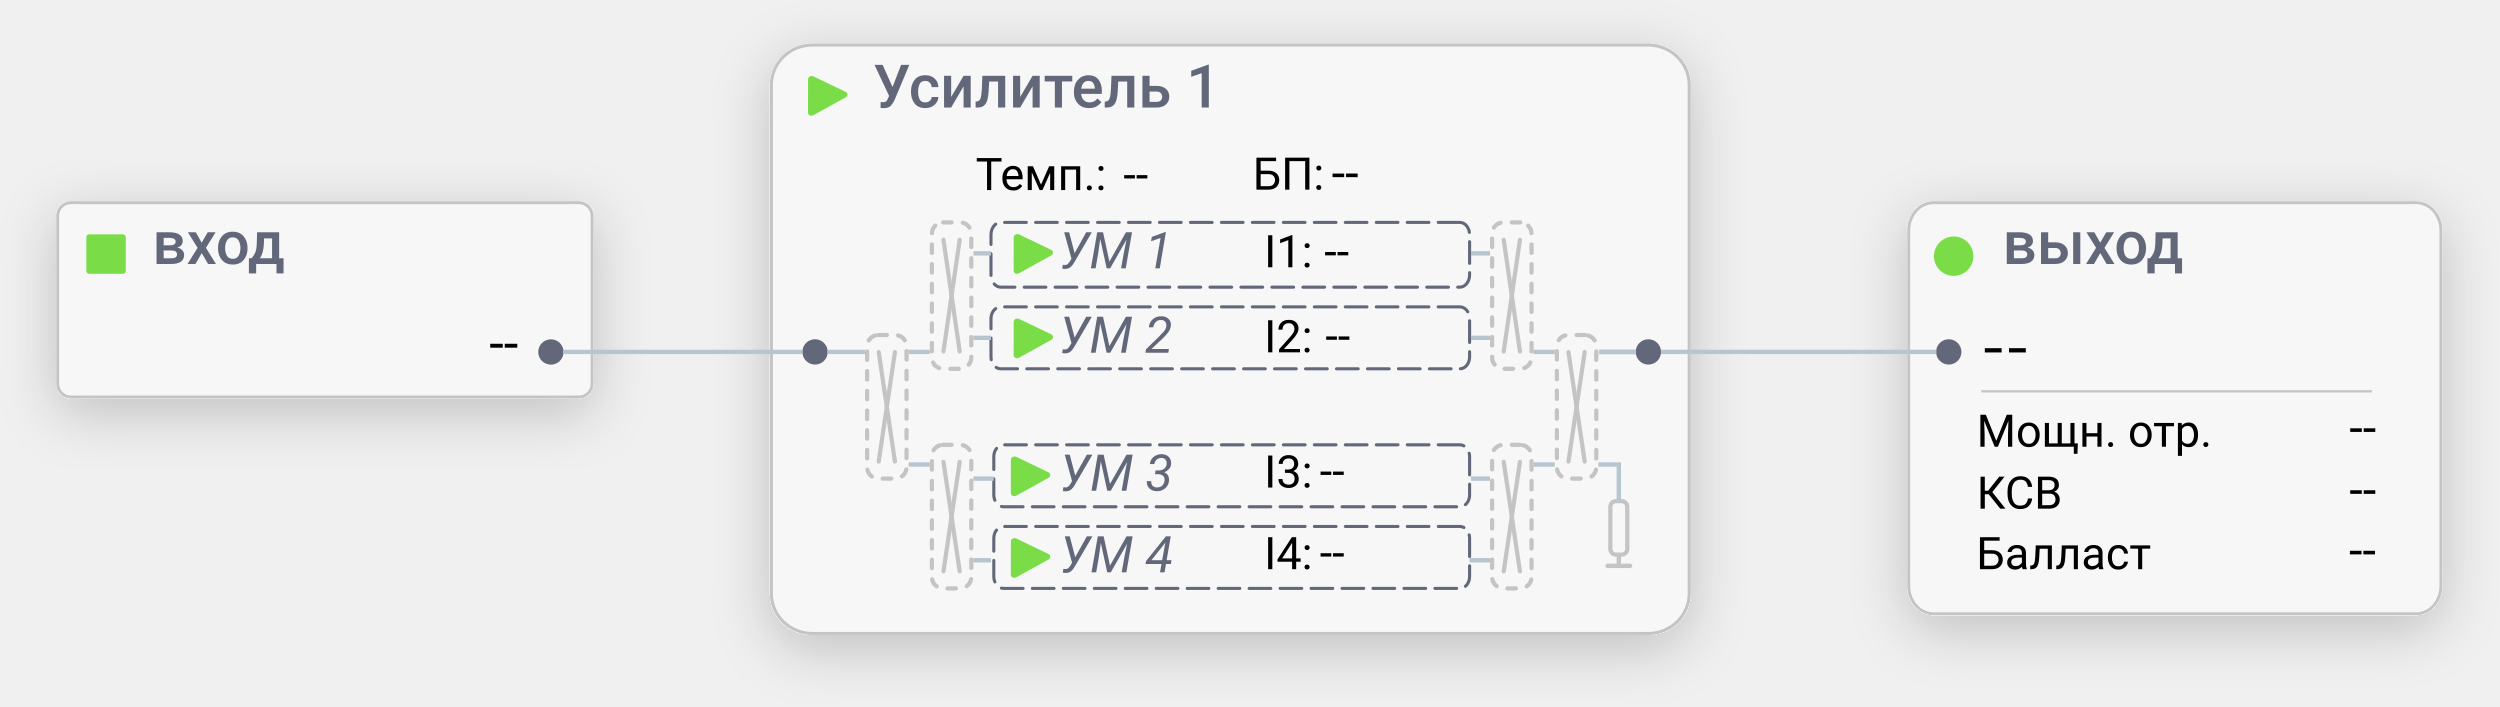
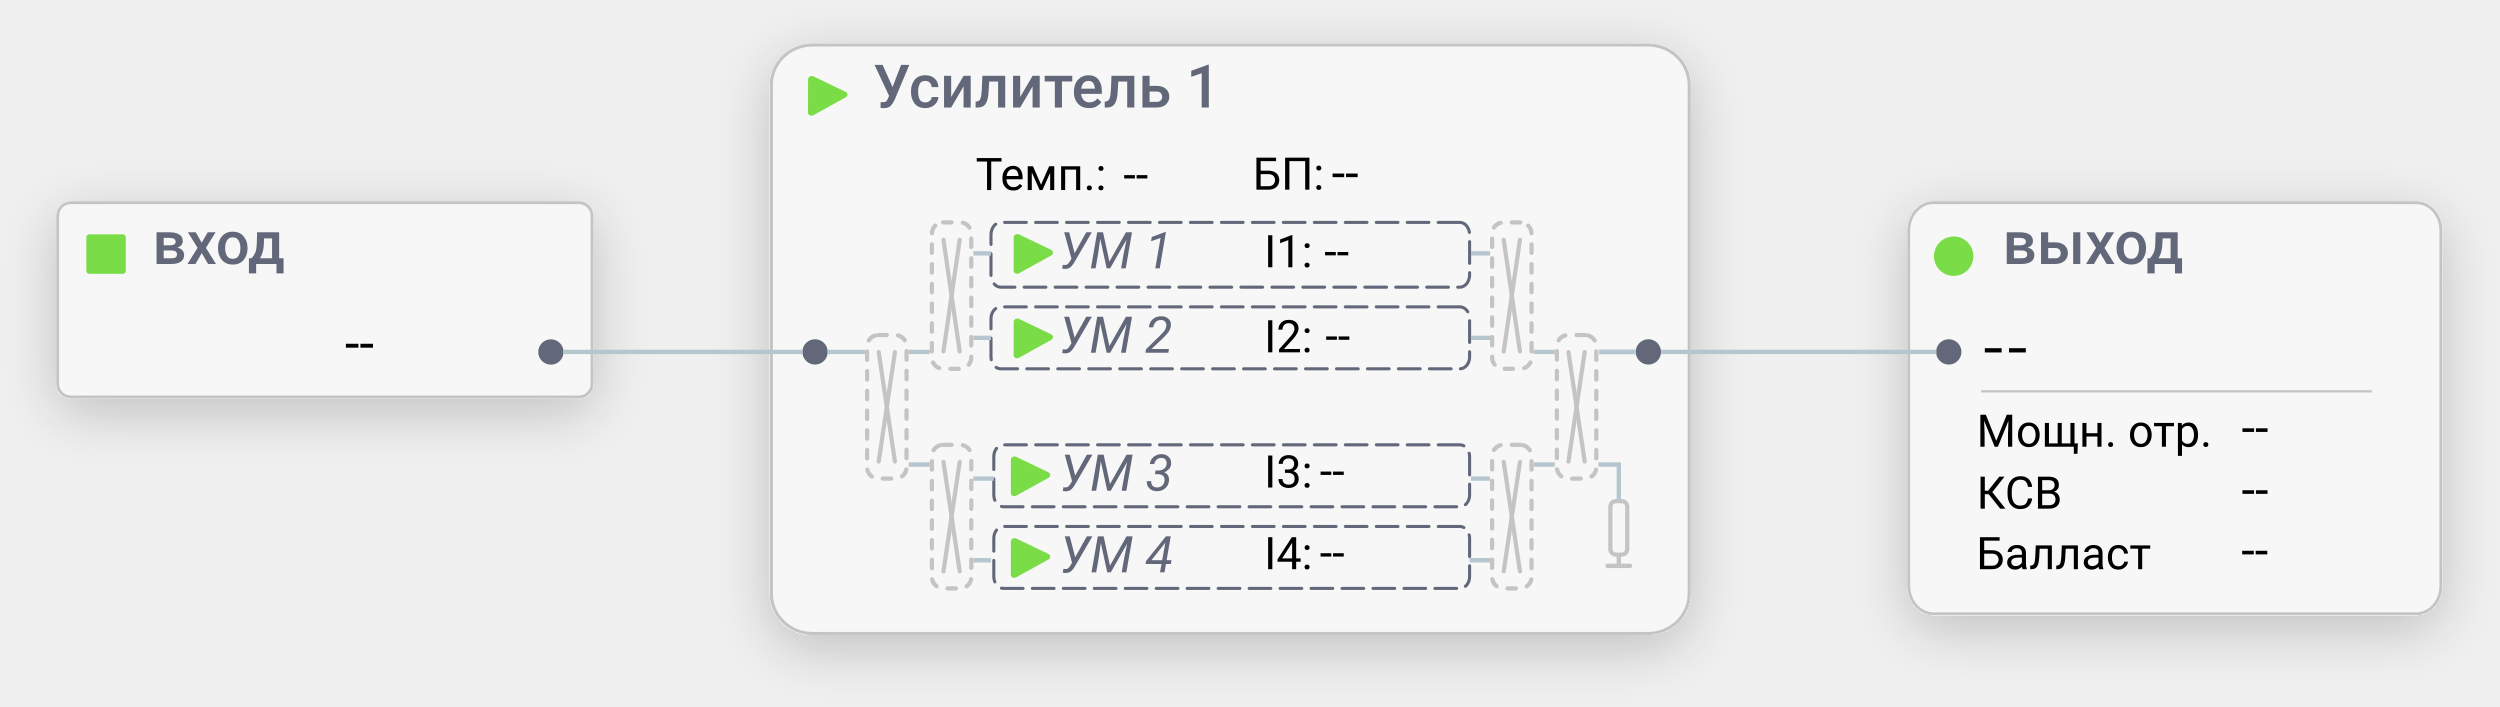
<svg xmlns="http://www.w3.org/2000/svg" id="svg33" fill="none" version="1.1" viewBox="0 0 888 251">
  <g id="layer1">
    <g id="amplifier_group" filter="url(#filter0_d_0_1)">
      <path id="graph_container-6" fill="#F7F7F7" stroke="#C4C4C4" stroke-linecap="round" stroke-linejoin="round" stroke-width="1.08" d="M585.394 16H288.606C280.539 16 274 22.344 274 30.169V210.831C274 218.656 280.539 225 288.606 225H585.394C593.46 225 600 218.656 600 210.831V30.169C600 22.344 593.46 16 585.394 16Z" />
      <path id="circle9062-1-7-1-3-7" fill="#626879" d="M585.5 129.5C587.985 129.5 590 127.485 590 125C590 122.515 587.985 120.5 585.5 120.5C583.015 120.5 581 122.515 581 125C581 127.485 583.015 129.5 585.5 129.5Z" />
      <path id="circle9062-1-7-1-1-3" fill="#626879" d="M289.5 129.5C291.985 129.5 294 127.485 294 125C294 122.515 291.985 120.5 289.5 120.5C287.015 120.5 285 122.515 285 125C285 127.485 287.015 129.5 289.5 129.5Z" />
      <g id="amplifier_1_display">
        <text xml:space="preserve" id="text7925-5-1" fill="#626879" font-family="Roboto" font-size="18" font-style="italic" letter-spacing="0em" style="white-space:pre">
          <tspan id="tspan1" x="376" y="95.3">УМ 1</tspan>
        </text>
        <path id="rect6" stroke="#626879" stroke-dasharray="7.7 3.3" stroke-linecap="round" stroke-linejoin="round" stroke-width="1.1" d="M518.546 79H355.454C353.546 79 352 80.962 352 83.382V97.618C352 100.038 353.546 102 355.454 102H518.546C520.454 102 522 100.038 522 97.618V83.382C522 80.962 520.454 79 518.546 79Z" />
        <g id="g6" fill="#000" font-family="Roboto" font-size="16" letter-spacing="0em">
          <text xml:space="preserve" id="amplifier_group_current_1_label" style="white-space:pre">
            <tspan id="tspan2" x="449" y="94.94">I1:</tspan>
          </text>
          <text xml:space="preserve" id="amplifier_group_current_1_value" style="white-space:pre">
            <tspan id="tspan3" x="470.37" y="94.95">--</tspan>
          </text>
        </g>
        <path id="amplifier_1_device_icon-2" fill="#7ADC47" d="M373.406 88.764L361.963 83.272C361.77 83.179 361.552 83.135 361.329 83.143C361.106 83.151 360.887 83.212 360.694 83.318C360.501 83.425 360.341 83.574 360.229 83.751C360.117 83.927 360.059 84.125 360.058 84.325L360.039 96.153C360.039 96.352 360.097 96.546 360.208 96.714C360.32 96.882 360.48 97.02 360.672 97.112C360.865 97.205 361.084 97.249 361.306 97.241C361.529 97.233 361.748 97.172 361.941 97.066L373.403 90.73C373.596 90.623 373.757 90.474 373.868 90.297C373.98 90.121 374.039 89.923 374.039 89.724C374.04 89.524 373.981 89.331 373.87 89.162C373.759 88.994 373.599 88.856 373.406 88.764Z" />
      </g>
      <g id="amplifier_2_display">
        <text xml:space="preserve" id="text7925-5-1-9" fill="#626879" font-family="Roboto" font-size="18" font-style="italic" letter-spacing="0em" style="white-space:pre">
          <tspan id="tspan4" x="376" y="125.3">УМ 2</tspan>
        </text>
        <path id="rect6-8" stroke="#626879" stroke-dasharray="7.7 3.3" stroke-linecap="round" stroke-linejoin="round" stroke-width="1.1" d="M518.546 109H355.454C353.546 109 352 110.877 352 113.191V126.809C352 129.123 353.546 131 355.454 131H518.546C520.454 131 522 129.123 522 126.809V113.191C522 110.877 520.454 109 518.546 109Z" />
        <g id="g6-1" fill="#000" font-family="Roboto" font-size="16" letter-spacing="0em">
          <text xml:space="preserve" id="amplifier_group_current_2_label" style="white-space:pre">
            <tspan id="tspan5" x="449" y="125.14">I2:</tspan>
          </text>
          <text xml:space="preserve" id="amplifier_group_current_2_value" style="white-space:pre">
            <tspan id="tspan6" x="470.76" y="124.94">--</tspan>
          </text>
        </g>
        <path id="amplifier_1_device_icon-2_2" fill="#7ADC47" d="M373.406 118.764L361.963 113.272C361.77 113.179 361.552 113.135 361.329 113.143C361.106 113.151 360.887 113.212 360.694 113.318C360.501 113.425 360.341 113.574 360.229 113.751C360.117 113.927 360.059 114.125 360.058 114.325L360.039 126.153C360.039 126.352 360.097 126.546 360.208 126.714C360.32 126.882 360.48 127.02 360.672 127.112C360.865 127.205 361.084 127.249 361.306 127.241C361.529 127.233 361.748 127.172 361.941 127.066L373.403 120.73C373.596 120.623 373.757 120.474 373.868 120.297C373.98 120.121 374.039 119.923 374.039 119.723C374.04 119.524 373.981 119.331 373.87 119.162C373.759 118.994 373.599 118.856 373.406 118.764Z" />
      </g>
      <g id="amplifier_3_display">
        <text xml:space="preserve" id="text7925-5-1-0" fill="#626879" font-family="Roboto" font-size="18" font-style="italic" letter-spacing="0em" style="white-space:pre">
          <tspan id="tspan7" x="376.21" y="174.3">УМ 3</tspan>
        </text>
        <path id="rect6-1" stroke="#626879" stroke-dasharray="7.7 3.3" stroke-linecap="round" stroke-linejoin="round" stroke-width="1.1" d="M518.567 158H356.433C354.537 158 353 159.877 353 162.191V175.809C353 178.123 354.537 180 356.433 180H518.567C520.463 180 522 178.123 522 175.809V162.191C522 159.877 520.463 158 518.567 158Z" />
        <g id="g6-9" fill="#000" font-family="Roboto" font-size="16" letter-spacing="0em">
          <text xml:space="preserve" id="amplifier_group_current_3_label" style="white-space:pre">
            <tspan id="tspan8" x="449" y="173.18">I3:</tspan>
          </text>
          <text xml:space="preserve" id="amplifier_group_current_3_value" style="white-space:pre">
            <tspan id="tspan9" x="468.77" y="172.94">--</tspan>
          </text>
        </g>
        <path id="amplifier_1_device_icon-2_3" fill="#7ADC47" d="M372.406 167.764L360.963 162.272C360.77 162.179 360.552 162.135 360.329 162.143C360.106 162.151 359.887 162.212 359.694 162.318C359.501 162.425 359.341 162.574 359.229 162.751C359.117 162.927 359.059 163.125 359.058 163.325L359.039 175.153C359.039 175.352 359.097 175.546 359.208 175.714C359.32 175.882 359.48 176.02 359.672 176.112C359.865 176.205 360.084 176.249 360.306 176.241C360.529 176.233 360.748 176.172 360.941 176.066L372.403 169.73C372.596 169.623 372.757 169.474 372.868 169.297C372.98 169.121 373.039 168.923 373.039 168.723C373.04 168.524 372.981 168.331 372.87 168.162C372.759 167.994 372.599 167.856 372.406 167.764Z" />
      </g>
      <g id="amplifier_4_display">
        <text xml:space="preserve" id="text7925-5-1-0_2" fill="#626879" font-family="Roboto" font-size="18" font-style="italic" letter-spacing="0em" style="white-space:pre">
          <tspan id="tspan10" x="376.21" y="203.3">УМ 4</tspan>
        </text>
        <path id="rect6-1_2" stroke="#626879" stroke-dasharray="7.7 3.3" stroke-linecap="round" stroke-linejoin="round" stroke-width="1.1" d="M518.567 187H356.433C354.537 187 353 188.877 353 191.191V204.809C353 207.123 354.537 209 356.433 209H518.567C520.463 209 522 207.123 522 204.809V191.191C522 188.877 520.463 187 518.567 187Z" />
        <g id="g6-9_2" fill="#000" font-family="Roboto" font-size="16" letter-spacing="0em">
          <text xml:space="preserve" id="amplifier_group_current_4_label" style="white-space:pre">
            <tspan id="tspan11" x="449" y="202.18">I4:</tspan>
          </text>
          <text xml:space="preserve" id="amplifier_group_current_4_value" style="white-space:pre">
            <tspan id="tspan12" x="468.77" y="201.94">--</tspan>
          </text>
        </g>
        <path id="amplifier_1_device_icon-2_4" fill="#7ADC47" d="M372.406 196.764L360.963 191.272C360.77 191.179 360.552 191.135 360.329 191.143C360.106 191.151 359.887 191.212 359.694 191.318C359.501 191.425 359.341 191.574 359.229 191.751C359.117 191.927 359.059 192.125 359.058 192.325L359.039 204.153C359.039 204.352 359.097 204.546 359.208 204.714C359.32 204.882 359.48 205.02 359.672 205.112C359.865 205.205 360.084 205.249 360.306 205.241C360.529 205.233 360.748 205.172 360.941 205.066L372.403 198.73C372.596 198.623 372.757 198.474 372.868 198.297C372.98 198.121 373.039 197.923 373.039 197.723C373.04 197.524 372.981 197.331 372.87 197.162C372.759 196.994 372.599 196.856 372.406 196.764Z" />
      </g>
      <g id="amplifier_group_header">
        <text xml:space="preserve" id="text7925-5" fill="#626879" font-family="Roboto" font-size="21.33" font-stretch="normal" font-style="normal" font-variant="normal" font-weight="500" letter-spacing="0" style="white-space:pre;-inkscape-font-specification:&quot;Roboto, Medium&quot;;font-variant-ligatures:normal;font-variant-caps:all-small-caps;font-variant-numeric:normal;font-variant-east-asian:normal">
          <tspan id="tspan13" x="310.02" y="38.19" font-family="Roboto" font-size="21.33" font-stretch="normal" font-style="normal" font-variant="normal" font-weight="500" style="-inkscape-font-specification:&quot;Roboto, Medium&quot;;font-variant-ligatures:normal;font-variant-caps:all-small-caps;font-variant-numeric:normal;font-variant-east-asian:normal">Усилитель 1</tspan>
        </text>
        <path id="amplifier_group_device_icon" fill="#7ADC47" d="M300.367 32.622L288.924 27.13C288.731 27.037 288.512 26.993 288.29 27.001C288.067 27.009 287.848 27.07 287.655 27.176C287.462 27.283 287.301 27.432 287.19 27.609C287.078 27.785 287.019 27.983 287.019 28.183L287 40.011C287 40.21 287.058 40.404 287.169 40.572C287.28 40.74 287.44 40.878 287.633 40.97C287.826 41.063 288.044 41.107 288.267 41.099C288.49 41.091 288.709 41.03 288.902 40.924L300.364 34.588C300.557 34.481 300.717 34.332 300.829 34.155C300.941 33.979 301 33.781 301 33.582C301 33.382 300.942 33.189 300.831 33.02C300.72 32.852 300.56 32.715 300.367 32.622Z" />
      </g>
      <g id="amplifier_group_params_display" fill="#000" font-family="Roboto" letter-spacing="0em">
        <g id="g10086-1">
          <text xml:space="preserve" id="pwr_input_value-9" font-size="16" style="white-space:pre">
            <tspan id="tspan14" x="445" y="67.37">БП:</tspan>
          </text>
          <text xml:space="preserve" id="amplifier_group_voltage_value" font-size="17.33" style="white-space:pre">
            <tspan id="tspan15" x="473" y="67.52">--</tspan>
          </text>
        </g>
        <g id="g10081-8" font-size="16">
          <text xml:space="preserve" id="pwr_output_value-0" style="white-space:pre">
            <tspan id="tspan16" x="346.55" y="67.51">Темп.:</tspan>
          </text>
          <text xml:space="preserve" id="amplifier_group_temp_value" style="white-space:pre">
            <tspan id="tspan17" x="399.01" y="67.64">--</tspan>
          </text>
        </g>
      </g>
      <g id="adder" stroke="#C4C4C4" stroke-linecap="round" stroke-width="1.5">
        <path id="Rectangle 1" stroke-dasharray="3 4" stroke-linejoin="round" d="M540 158H534C531.791 158 530 159.791 530 162V205C530 207.209 531.791 209 534 209H540C542.209 209 544 207.209 544 205V162C544 159.791 542.209 158 540 158Z" />
        <path id="Vector 1" d="M534.118 202.929L539.882 164.071" />
        <path id="Vector 2" d="M534.118 164.071L539.882 202.929" />
      </g>
      <g id="ballast" stroke="#C4C4C4">
        <path id="Rectangle 2" stroke-linecap="round" stroke-linejoin="round" stroke-width="1.5" d="M576 178H574C572.895 178 572 178.895 572 180V195C572 196.105 572.895 197 574 197H576C577.105 197 578 196.105 578 195V180C578 178.895 577.105 178 576 178Z" />
        <path id="path4139" stroke-linecap="round" stroke-width="1.55" d="M571 201H579" />
        <path id="path4139_2" stroke-linecap="square" stroke-width="1.55" d="M575 200V198" />
      </g>
      <g id="adder_2" stroke="#C4C4C4" stroke-linecap="round" stroke-width="1.5">
        <path id="Rectangle 1_2" stroke-dasharray="3 4" stroke-linejoin="round" d="M335 158H341C343.209 158 345 159.791 345 162V205C345 207.209 343.209 209 341 209H335C332.791 209 331 207.209 331 205V162C331 159.791 332.791 158 335 158Z" />
        <path id="Vector 1_2" d="M340.882 202.929L335.118 164.071" />
        <path id="Vector 2_2" d="M340.882 164.071L335.118 202.929" />
      </g>
      <g id="adder_3" stroke="#C4C4C4" stroke-linecap="round" stroke-width="1.5">
        <path id="Rectangle 1_3" stroke-dasharray="3 4" stroke-linejoin="round" d="M563 119H557C554.791 119 553 120.791 553 123V166C553 168.209 554.791 170 557 170H563C565.209 170 567 168.209 567 166V123C567 120.791 565.209 119 563 119Z" />
        <path id="Vector 1_3" d="M557.118 163.929L562.882 125.071" />
        <path id="Vector 2_3" d="M557.118 125.071L562.882 163.929" />
      </g>
      <g id="adder_4" stroke="#C4C4C4" stroke-linecap="round" stroke-width="1.5">
        <path id="Rectangle 1_4" stroke-dasharray="3 4" stroke-linejoin="round" d="M312 119H318C320.209 119 322 120.791 322 123V166C322 168.209 320.209 170 318 170H312C309.791 170 308 168.209 308 166V123C308 120.791 309.791 119 312 119Z" />
        <path id="Vector 1_4" d="M317.882 163.929L312.118 125.071" />
        <path id="Vector 2_4" d="M317.882 125.071L312.118 163.929" />
      </g>
      <g id="adder_5" stroke="#C4C4C4" stroke-linecap="round" stroke-width="1.5">
        <path id="Rectangle 1_5" stroke-dasharray="3 4" stroke-linejoin="round" d="M540 79H534C531.791 79 530 80.791 530 83V127C530 129.209 531.791 131 534 131H540C542.209 131 544 129.209 544 127V83C544 80.791 542.209 79 540 79Z" />
        <path id="Vector 1_5" d="M534.118 124.81L539.882 85.191" />
        <path id="Vector 2_5" d="M534.118 85.191L539.882 124.81" />
      </g>
      <g id="adder_6" stroke="#C4C4C4" stroke-linecap="round" stroke-width="1.5">
        <path id="Rectangle 1_6" stroke-dasharray="3 4" stroke-linejoin="round" d="M335 79H341C343.209 79 345 80.791 345 83V127C345 129.209 343.209 131 341 131H335C332.791 131 331 129.209 331 127V83C331 80.791 332.791 79 335 79Z" />
        <path id="Vector 1_6" d="M340.882 124.81L335.118 85.191" />
        <path id="Vector 2_6" d="M340.882 85.191L335.118 124.81" />
      </g>
    </g>
    <g id="output" filter="url(#filter1_d_0_1)">
      <path id="rect8952" fill="#F7F7F7" stroke="#C4C4C4" d="M858.203 72H686.797C681.939 72 678 76.432 678 81.898V208.102C678 213.568 681.939 218 686.797 218H858.203C863.061 218 867 213.568 867 208.102V81.898C867 76.432 863.061 72 858.203 72Z" />
      <g id="g8960">
        <path id="output_device_icon" fill="#7ADC47" d="M693.942 98C697.808 98 700.942 94.866 700.942 91C700.942 87.134 697.808 84 693.942 84C690.076 84 686.942 87.134 686.942 91C686.942 94.866 690.076 98 693.942 98Z" />
        <text xml:space="preserve" id="text8958" fill="#626879" font-family="Roboto" font-size="21.33" font-weight="500" letter-spacing="0em" style="white-space:pre">
          <tspan id="tspan18" x="711.32" y="93.76">выход</tspan>
        </text>
      </g>
      <g id="g8982">
        <g id="g8970">
          <path id="circle8962" fill="#626879" d="M692.2 129.5C694.685 129.5 696.7 127.485 696.7 125C696.7 122.515 694.685 120.5 692.2 120.5C689.715 120.5 687.7 122.515 687.7 125C687.7 127.485 689.715 129.5 692.2 129.5Z" />
          <text xml:space="preserve" id="output_input_pwr_value" fill="#000" font-family="Inter" font-size="18.67" letter-spacing="0em" style="white-space:pre">
            <tspan id="tspan19" x="703.7" y="130.24">--</tspan>
          </text>
        </g>
      </g>
      <g id="path8984">
        <path id="path20" stroke="#C4C4C4" stroke-width=".81" d="M703.7 139H842.494" />
      </g>
      <g id="g8994" fill="#000" font-family="Roboto" letter-spacing="0em">
-         <text xml:space="preserve" id="output_refl_pwr_value" font-size="17.33" style="white-space:pre">
-           <tspan id="tspan20" x="834.46" y="158.01">--</tspan>
+         <text xml:space="preserve" id="output_refl_pwr_value" x="18.92" y="0" font-size="17.33" style="text-align:end;white-space:pre" text-anchor="end">
+           <tspan id="tspan20" x="844.46" y="158.01" style="text-align:end" text-anchor="end">--</tspan>
        </text>
        <text xml:space="preserve" id="text8992" font-size="16" style="white-space:pre">
          <tspan id="tspan21" x="702.1" y="158.68">Мощн. отр.</tspan>
        </text>
      </g>
      <g id="g9004" fill="#000" font-family="Roboto" letter-spacing="0em">
-         <text xml:space="preserve" id="output_swr_value" font-size="17.33" style="white-space:pre">
-           <tspan id="tspan22" x="834.46" y="180.01">--</tspan>
+         <text xml:space="preserve" id="output_swr_value" x="18.92" y="0" font-size="17.33" style="text-align:end;white-space:pre" text-anchor="end">
+           <tspan id="tspan22" x="844.46" y="180.01" style="text-align:end" text-anchor="end">--</tspan>
        </text>
        <text xml:space="preserve" id="text9002" font-size="16" style="white-space:pre">
          <tspan id="tspan23" x="702.1" y="180.68">КСВ</tspan>
        </text>
      </g>
      <g id="g9004_2" fill="#000" font-family="Roboto" letter-spacing="0em">
-         <text xml:space="preserve" id="output_ballast_value" font-size="17.33" style="white-space:pre">
-           <tspan id="tspan24" x="834.36" y="201.51">--</tspan>
+         <text xml:space="preserve" id="output_ballast_value" x="18.92" y="0" font-size="17.33" style="text-align:end;white-space:pre" text-anchor="end">
+           <tspan id="tspan24" x="844.36" y="201.51" style="text-align:end" text-anchor="end">--</tspan>
        </text>
        <text xml:space="preserve" id="text9002_2" font-size="16" style="white-space:pre">
          <tspan id="tspan25" x="702" y="202.18">Балласт</tspan>
        </text>
      </g>
    </g>
    <g id="input">
      <g id="rect8952-3" filter="url(#filter2_d_0_1)">
        <path id="path25" fill="#F7F7F7" d="M205.616 72H25.178C22.594 72 20.5 74.094 20.5 76.678V136.322C20.5 138.906 22.594 141 25.178 141H205.616C208.199 141 210.294 138.906 210.294 136.322V76.678C210.294 74.094 208.199 72 205.616 72Z" />
        <path id="path26" stroke="#C4C4C4" d="M205.616 72H25.178C22.594 72 20.5 74.094 20.5 76.678V136.322C20.5 138.906 22.594 141 25.178 141H205.616C208.199 141 210.294 138.906 210.294 136.322V76.678C210.294 74.094 208.199 72 205.616 72Z" />
      </g>
      <g id="g8960-2">
        <path id="input_device_icon" fill="#7ADC47" d="M43.67 83.244H31.67C31.118 83.244 30.67 83.692 30.67 84.244V96.244C30.67 96.796 31.118 97.244 31.67 97.244H43.67C44.222 97.244 44.67 96.796 44.67 96.244V84.244C44.67 83.692 44.222 83.244 43.67 83.244Z" />
        <text xml:space="preserve" id="text8958-5" fill="#626879" font-family="Roboto" font-size="21.33" font-weight="500" letter-spacing="0em" style="white-space:pre">
          <tspan id="tspan26" x="54.12" y="93.76">вход</tspan>
        </text>
      </g>
      <g id="g9929-10">
        <g id="g10081-4">
          <path id="circle9062-2" fill="#626879" d="M195.679 129.525C198.164 129.525 200.179 127.51 200.179 125.025C200.179 122.54 198.164 120.525 195.679 120.525C193.194 120.525 191.179 122.54 191.179 125.025C191.179 127.51 193.194 129.525 195.679 129.525Z" />
-           <text xml:space="preserve" id="pwr_output_value-2" fill="#000" font-family="Roboto" font-size="18.67" letter-spacing="0em" style="white-space:pre">
-             <tspan id="tspan27" x="173.78" y="128.45">--</tspan>
+           <text xml:space="preserve" id="input_output_pwr_value" x="19.61" y="0" fill="#000" font-family="Roboto" font-size="18.67" letter-spacing="0em" style="text-align:end;white-space:pre" text-anchor="end">
+             <tspan id="tspan27" x="183.78" y="128.45" style="text-align:end" text-anchor="end">--</tspan>
          </text>
        </g>
      </g>
    </g>
  </g>
  <g id="layer2" stroke="#B5C6CF">
    <path id="path4139_3" stroke-width="1.55" d="M200 125H285" />
    <path id="path4139_4" stroke-width="1.55" d="M345.734 170H353" />
    <path id="path4139_5" stroke-width="1.55" d="M345.744 120H352" />
    <path id="path4139_6" stroke-width="1.55" d="M345.75 90H352" />
    <path id="path4139_7" stroke-width="1.55" d="M294 125H307.249" />
    <path id="path4139_8" stroke-width="1.55" d="M522.5 90H529.257" />
    <path id="path4139_9" stroke-width="1.55" d="M522.5 120H529.263" />
    <path id="path4139_10" stroke-width="1.55" d="M522.5 170H529.252" />
    <path id="path4139_11" stroke-width="1.55" d="M544.75 165H552.258" />
    <path id="path4139_12" stroke-width="1.55" d="M322.75 165H330.258" />
    <path id="path4139_13" stroke-width="1.55" d="M567.742 165H575V177.264" />
    <path id="path4139_14" stroke-width="1.55" d="M544.675 125H552.257" />
    <path id="path4139_15" stroke-width="1.55" d="M322.675 125H330.257" />
    <path id="path4139_16" stroke-width="1.55" d="M522 199H529.258" />
    <path id="path4139_17" stroke-width="1.55" d="M345.744 199H352" />
    <path id="path4139-6" stroke-width="1.69" d="M581 125H568" />
    <path id="path7486-3-5-5" stroke-width="1.56" d="M590 125H687.766" />
  </g>
  <defs id="defs33">
    <filter id="filter0_d_0_1" width="367.08" height="250.08" x="253.46" y=".46" color-interpolation-filters="sRGB" filterUnits="userSpaceOnUse">
      <feFlood id="feFlood27" flood-opacity="0" result="BackgroundImageFix" />
      <feColorMatrix id="feColorMatrix27" in="SourceAlpha" result="hardAlpha" type="matrix" values="0 0 0 0 0 0 0 0 0 0 0 0 0 0 0 0 0 0 127 0" />
      <feOffset id="feOffset27" dy="5" />
      <feGaussianBlur id="feGaussianBlur27" stdDeviation="10" />
      <feComposite id="feComposite27" in2="hardAlpha" operator="out" />
      <feColorMatrix id="feColorMatrix28" type="matrix" values="0 0 0 0 0 0 0 0 0 0 0 0 0 0 0 0 0 0 0.2 0" />
      <feBlend id="feBlend28" in2="BackgroundImageFix" mode="normal" result="effect1_dropShadow_0_1" />
      <feBlend id="feBlend29" in="SourceGraphic" in2="effect1_dropShadow_0_1" mode="normal" result="shape" />
    </filter>
    <filter id="filter1_d_0_1" width="230" height="187" x="657.5" y="56.5" color-interpolation-filters="sRGB" filterUnits="userSpaceOnUse">
      <feFlood id="feFlood29" flood-opacity="0" result="BackgroundImageFix" />
      <feColorMatrix id="feColorMatrix29" in="SourceAlpha" result="hardAlpha" type="matrix" values="0 0 0 0 0 0 0 0 0 0 0 0 0 0 0 0 0 0 127 0" />
      <feOffset id="feOffset29" dy="5" />
      <feGaussianBlur id="feGaussianBlur29" stdDeviation="10" />
      <feComposite id="feComposite29" in2="hardAlpha" operator="out" />
      <feColorMatrix id="feColorMatrix30" type="matrix" values="0 0 0 0 0 0 0 0 0 0 0 0 0 0 0 0 0 0 0.2 0" />
      <feBlend id="feBlend30" in2="BackgroundImageFix" mode="normal" result="effect1_dropShadow_0_1" />
      <feBlend id="feBlend31" in="SourceGraphic" in2="effect1_dropShadow_0_1" mode="normal" result="shape" />
    </filter>
    <filter id="filter2_d_0_1" width="230.79" height="110" x="0" y="56.5" color-interpolation-filters="sRGB" filterUnits="userSpaceOnUse">
      <feFlood id="feFlood31" flood-opacity="0" result="BackgroundImageFix" />
      <feColorMatrix id="feColorMatrix31" in="SourceAlpha" result="hardAlpha" type="matrix" values="0 0 0 0 0 0 0 0 0 0 0 0 0 0 0 0 0 0 127 0" />
      <feOffset id="feOffset31" dy="5" />
      <feGaussianBlur id="feGaussianBlur31" stdDeviation="10" />
      <feComposite id="feComposite31" in2="hardAlpha" operator="out" />
      <feColorMatrix id="feColorMatrix32" type="matrix" values="0 0 0 0 0 0 0 0 0 0 0 0 0 0 0 0 0 0 0.2 0" />
      <feBlend id="feBlend32" in2="BackgroundImageFix" mode="normal" result="effect1_dropShadow_0_1" />
      <feBlend id="feBlend33" in="SourceGraphic" in2="effect1_dropShadow_0_1" mode="normal" result="shape" />
    </filter>
    <clipPath id="clip0_0_1">
      <path id="rect33" fill="#fff" d="M0 0H888V251H0z" />
    </clipPath>
  </defs>
</svg>
